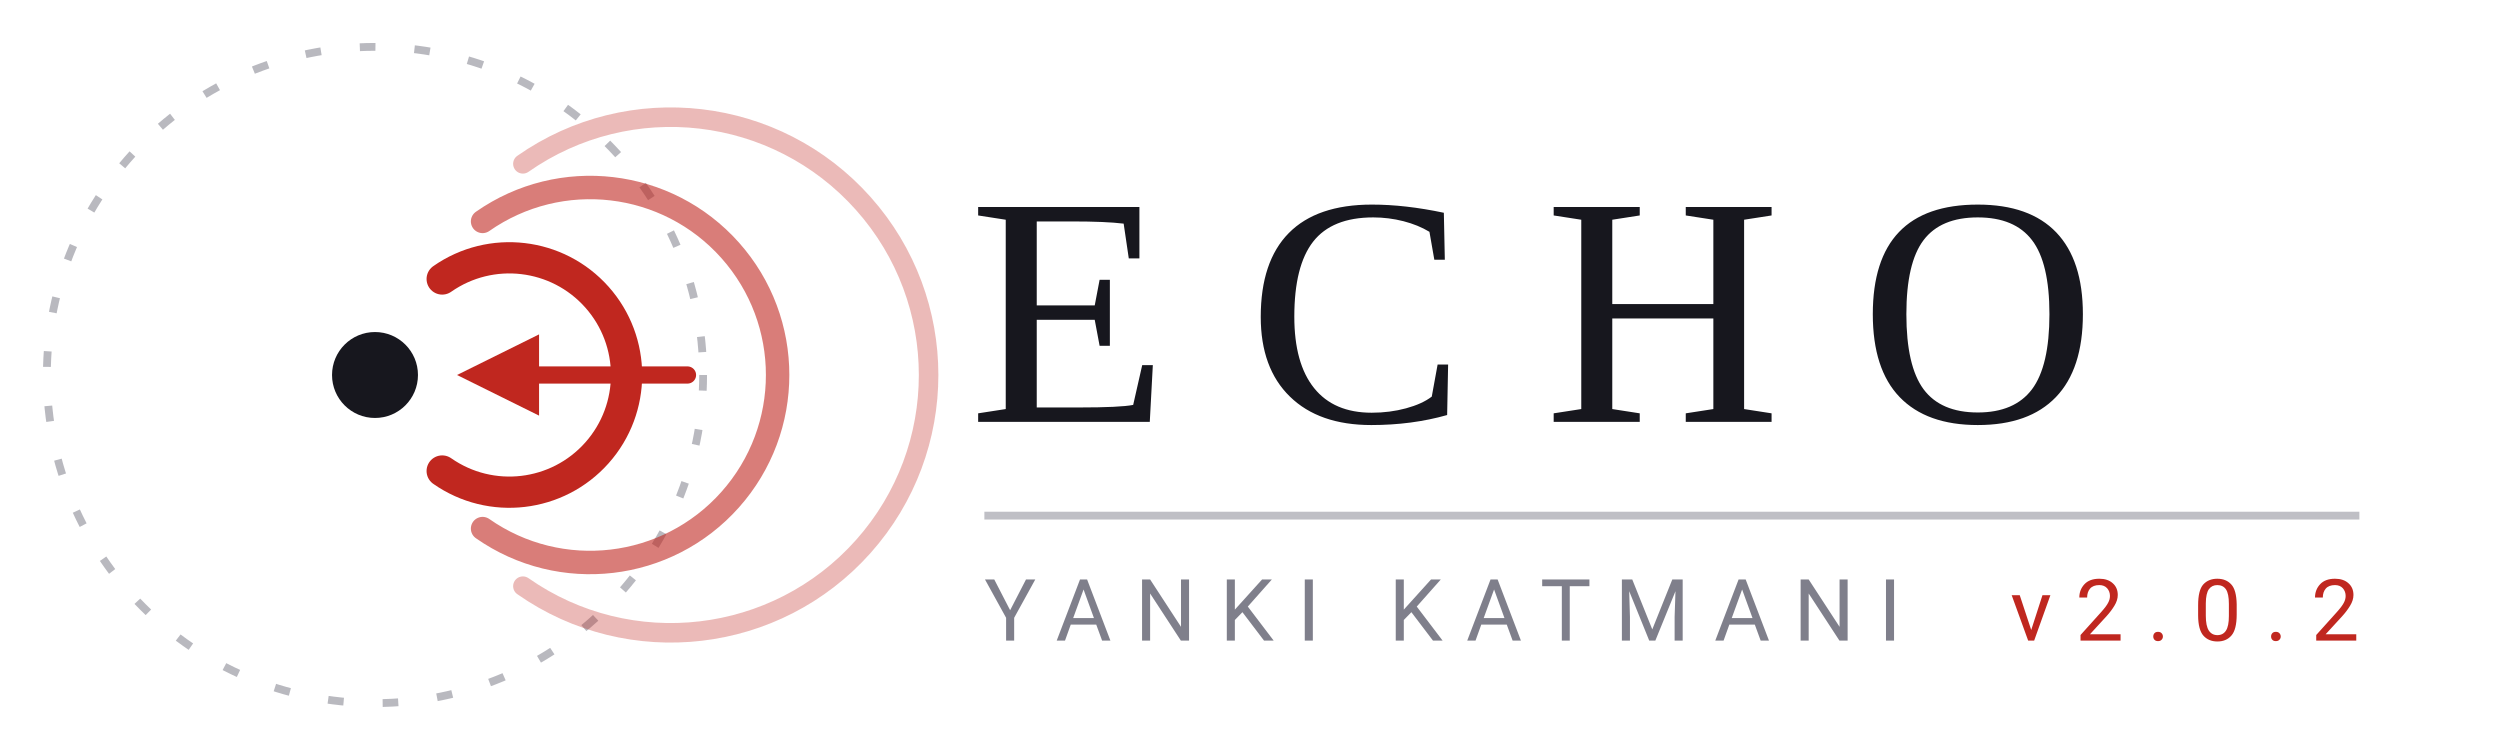
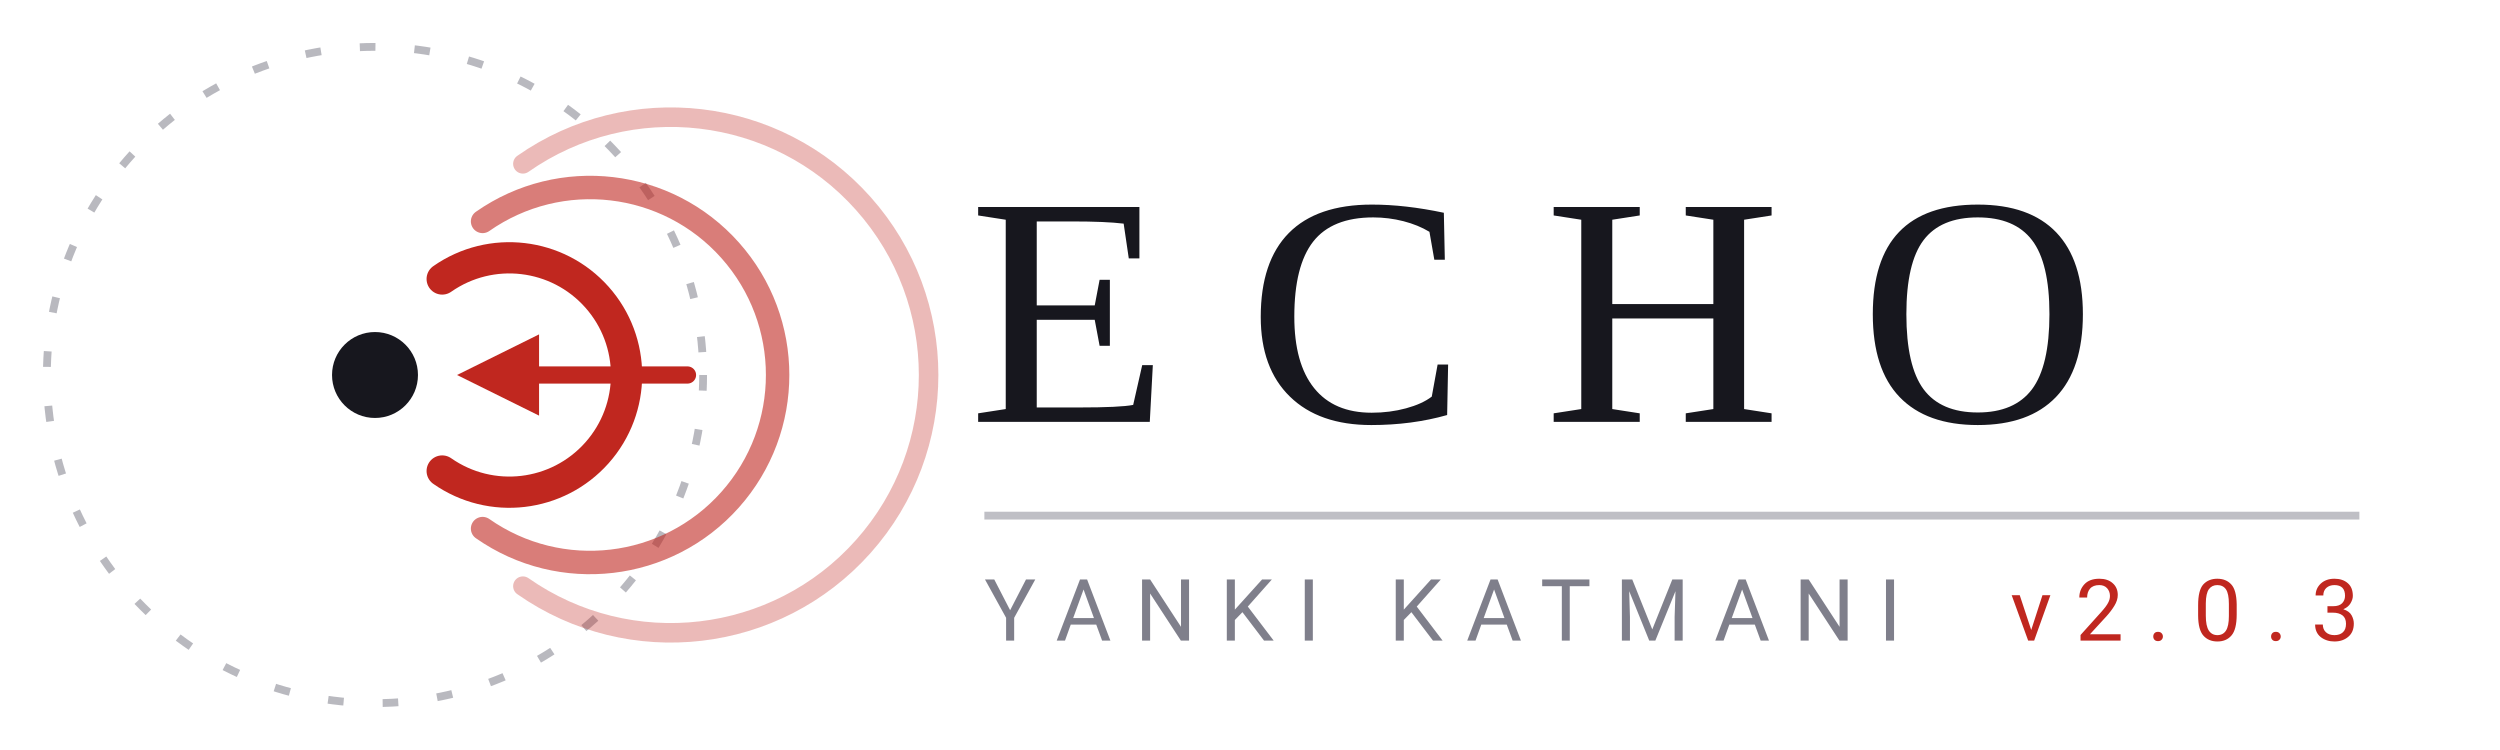
- <svg xmlns="http://www.w3.org/2000/svg" viewBox="0 0 320 96" width="320" height="96" role="img" aria-label="Echo Orkestra v2.0.2">
+ <svg xmlns="http://www.w3.org/2000/svg" viewBox="0 0 320 96" width="320" height="96" role="img" aria-label="Echo Orkestra v2.0.3">
  <style>
    .murekkep { fill: #17171e; }
    .sis { stroke: #7f7f8b; fill: none; }
    .vurgu { fill: #c0271f; }
    .vurgu-c { stroke: #c0271f; fill: none; }
    .soluk { fill: #7f7f8b; }
    @media (prefers-color-scheme: dark) {
      .murekkep { fill: #e8e6e3; }
      .vurgu { fill: #ff4438; }
      .vurgu-c { stroke: #ff4438; }
    }
    .ad { font-family: Georgia, "Times New Roman", serif; font-size: 42px;
          letter-spacing: 10px; }
    .alt { font-family: system-ui, -apple-system, "Segoe UI", Roboto,
           sans-serif; font-size: 11px; letter-spacing: 3px; }
  </style>
  <g>
    <circle class="sis" cx="48.0" cy="48.0" r="42.0" stroke-width="1" stroke-dasharray="2 5" opacity="0.55" />
    <path class="vurgu-c" d="M 66.93 75.03 A 33.00 33.00 0 1 0 66.93 20.97" stroke-width="2.5" stroke-linecap="round" opacity="0.32" />
    <path class="vurgu-c" d="M 61.77 67.66 A 24.00 24.00 0 1 0 61.77 28.34" stroke-width="3.0" stroke-linecap="round" opacity="0.6" />
    <path class="vurgu-c" d="M 56.60 60.29 A 15.00 15.00 0 1 0 56.60 35.71" stroke-width="4.0" stroke-linecap="round" opacity="1.0" />
    <path class="vurgu-c" d="M 88.00 48.0 L 69.00 48.0" stroke-width="2.2" stroke-linecap="round" />
    <path class="vurgu" d="M 58.50 48.0 L 69.00 42.80 L 69.00 53.20 Z" />
    <circle class="murekkep" cx="48.0" cy="48.0" r="5.5" />
  </g>
  <text class="ad murekkep" x="124" y="54">ECHO</text>
  <path class="sis" d="M 126 66 L 302 66" stroke-width="1" opacity="0.5" />
  <text class="alt soluk" x="126" y="82">YANKI KATMANI</text>
-   <text class="alt vurgu" x="302" y="82" text-anchor="end">v2.0.2</text>
+   <text class="alt vurgu" x="302" y="82" text-anchor="end">v2.0.3</text>
</svg>
